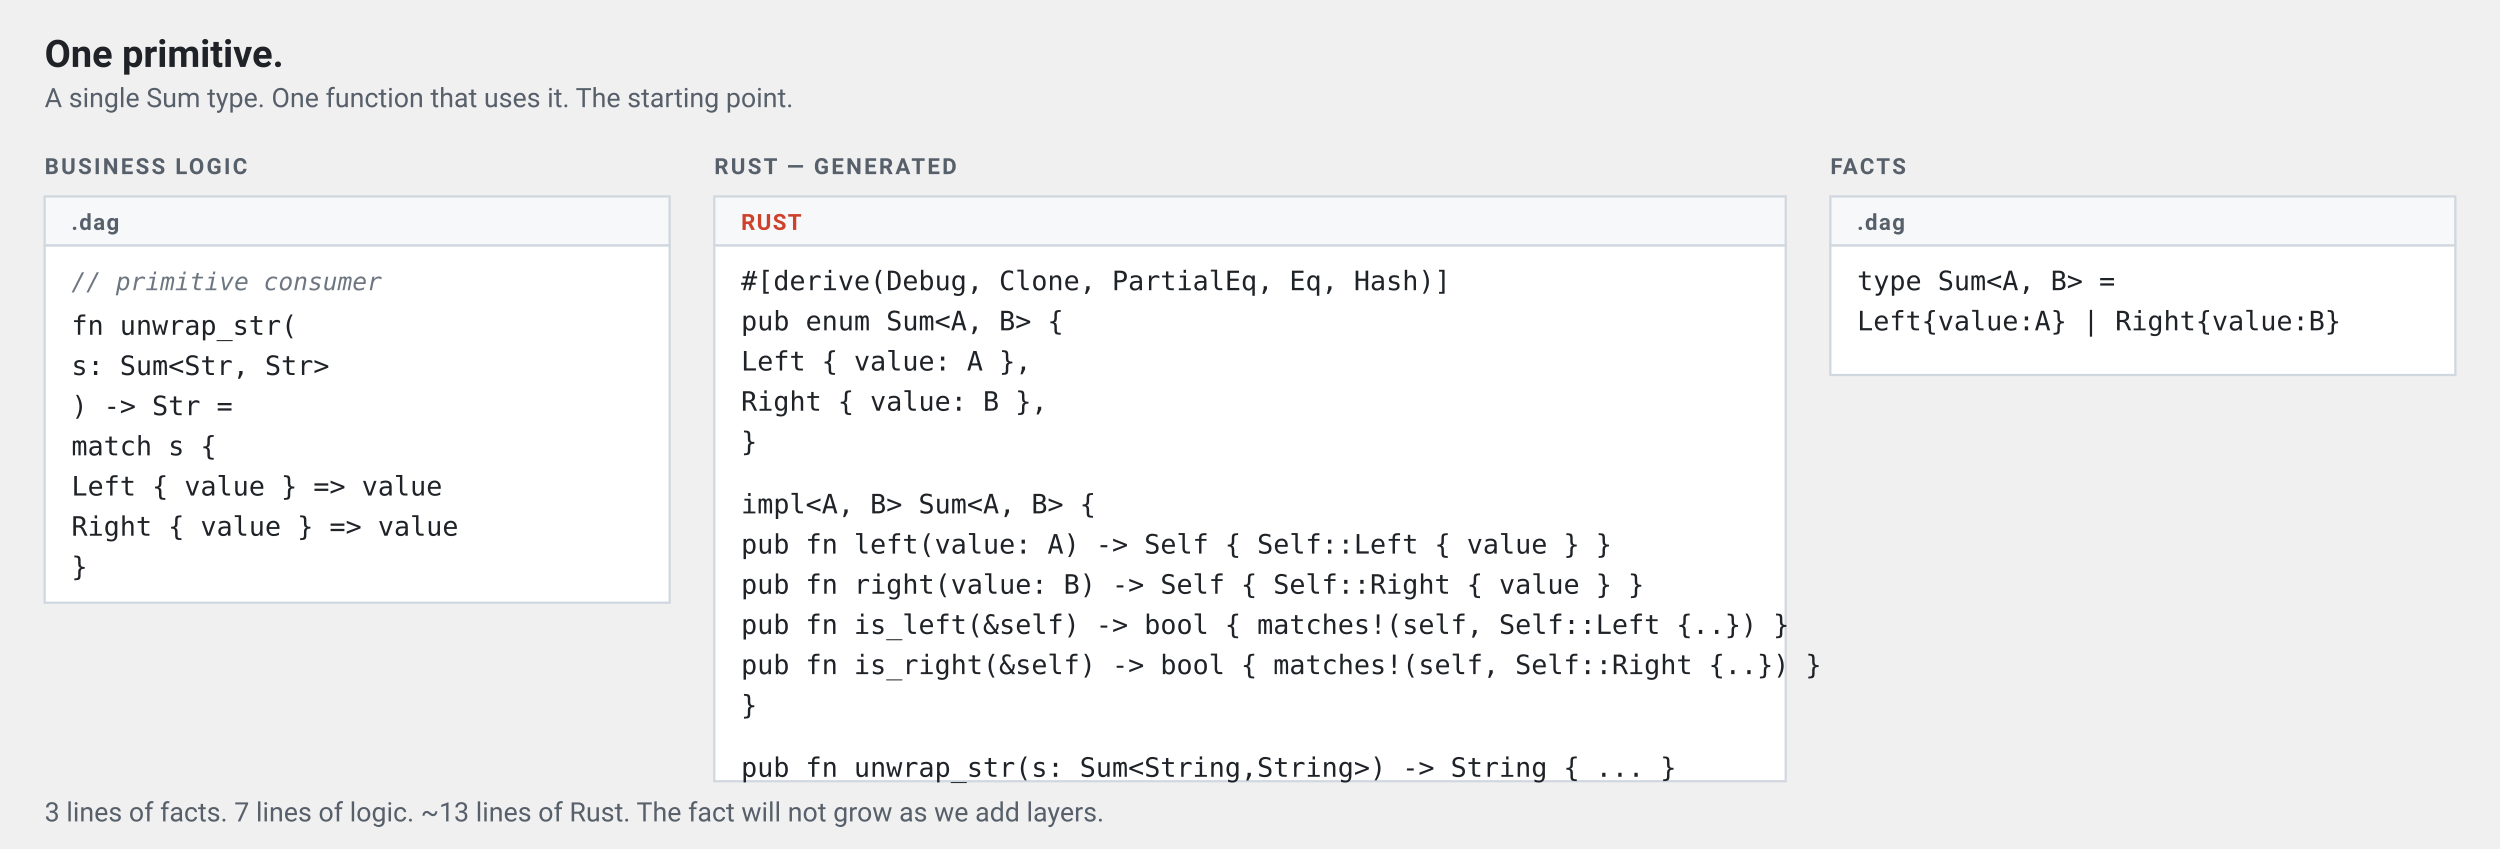
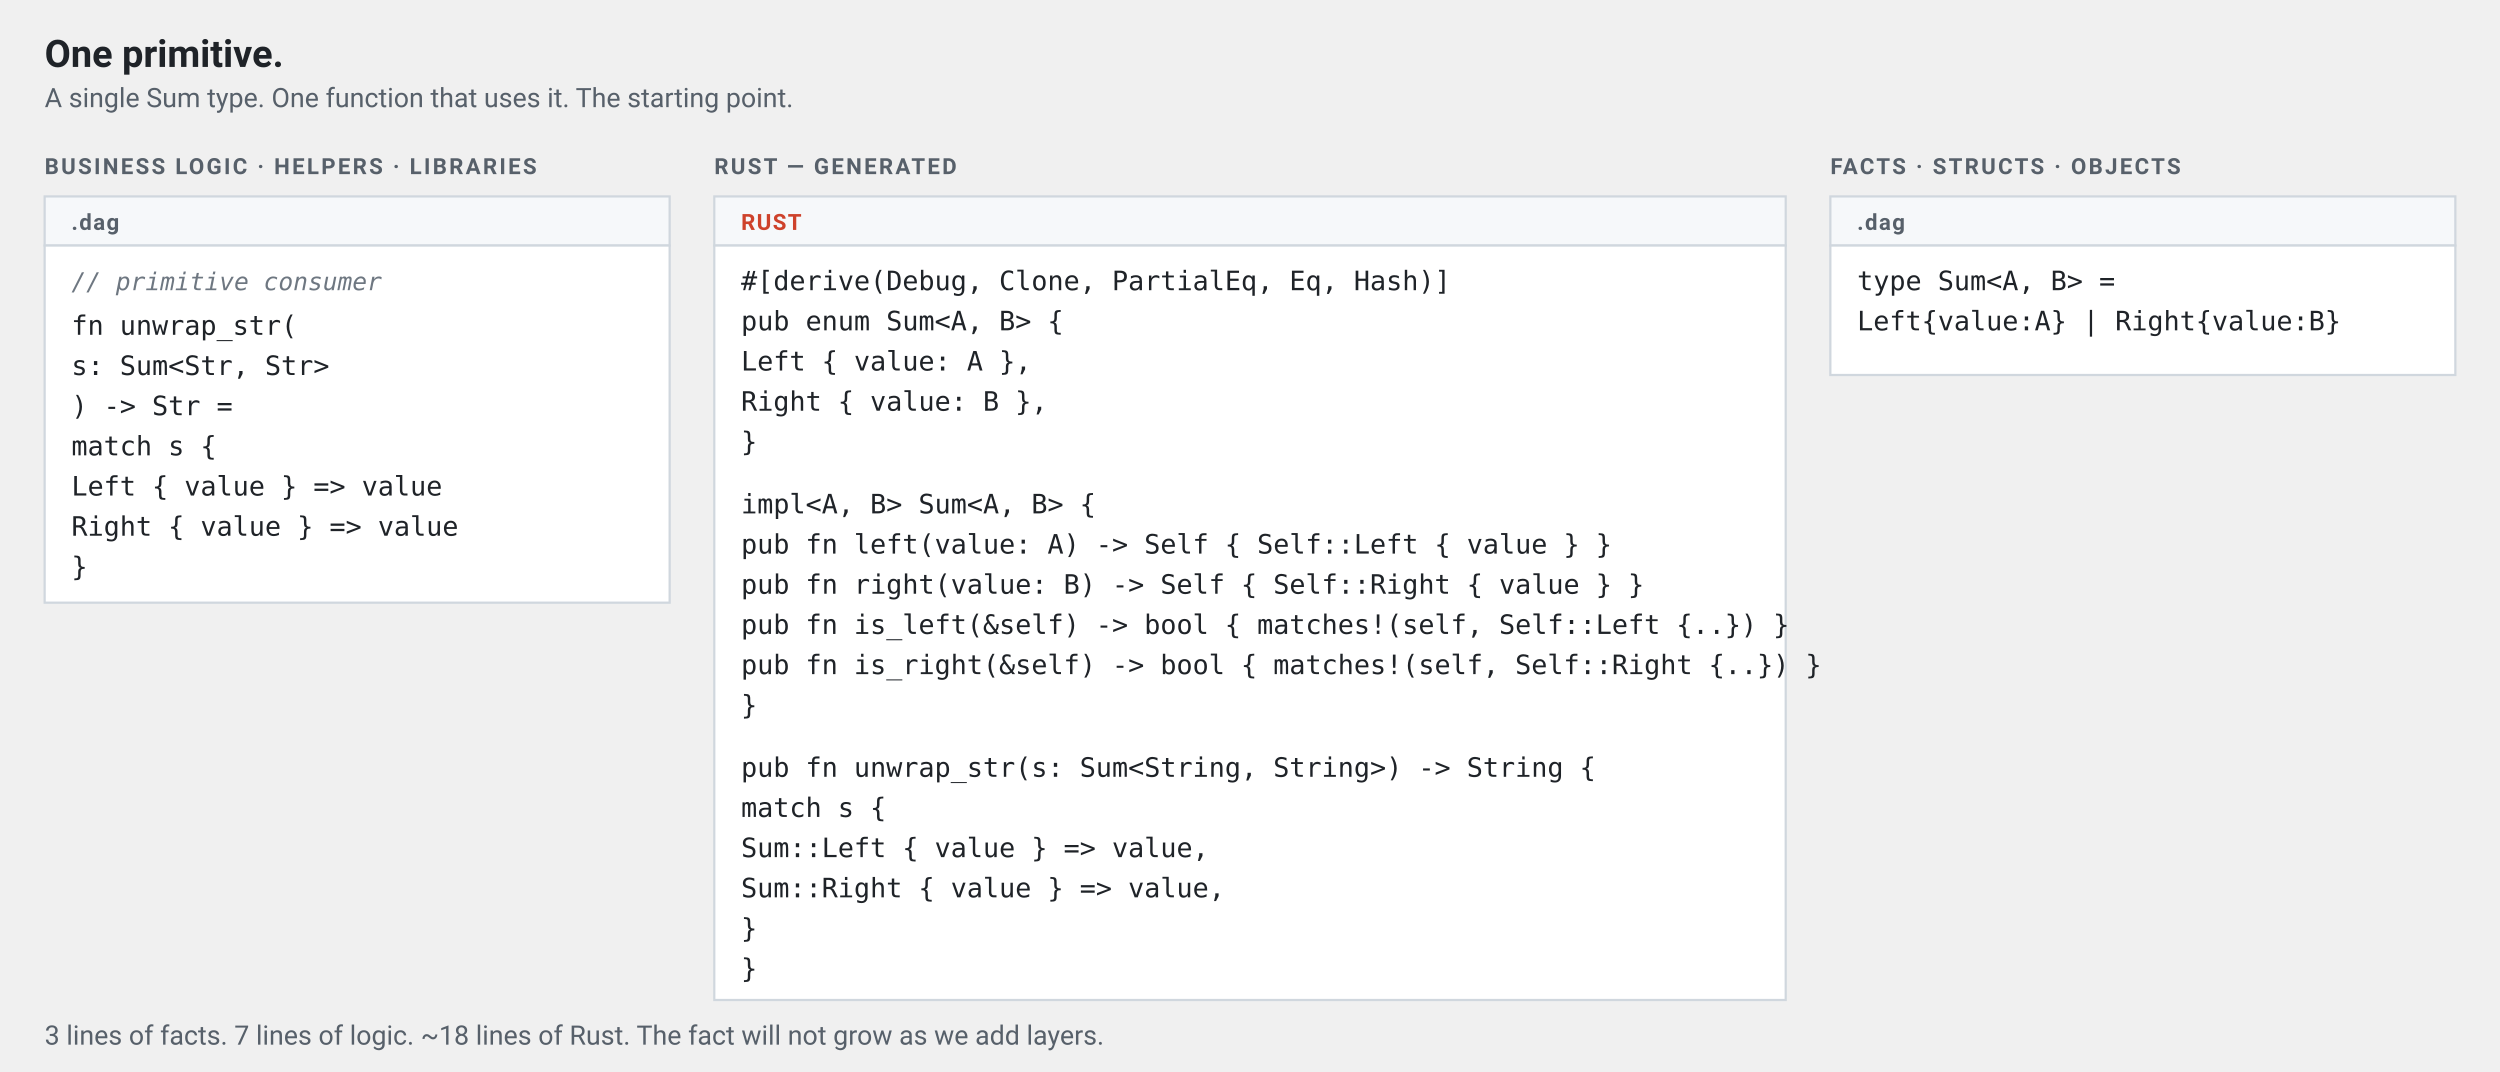
- <svg xmlns="http://www.w3.org/2000/svg" viewBox="0 0 1120 380" font-family="-apple-system, BlinkMacSystemFont, 'Segoe UI', Roboto, sans-serif">
+ <svg xmlns="http://www.w3.org/2000/svg" viewBox="0 0 1120 480" font-family="-apple-system, BlinkMacSystemFont, 'Segoe UI', Roboto, sans-serif">
  <defs>
    <style>
      .title { font-size: 17px; font-weight: 600; fill: #1f2328; }
      .sub { font-size: 12px; fill: #57606a; }
      .col-label { font-size: 10px; font-weight: 700; fill: #57606a; letter-spacing: 0.10em; }
      .badge { font-size: 10px; font-weight: 700; letter-spacing: 0.06em; }
      .badge-rust { fill: #ce422b; }
      .badge-dag  { fill: #57606a; }
      .code   { font-family: ui-monospace, 'SF Mono', Menlo, Consolas, monospace; font-size: 12px; fill: #1f2328; }
      .layer  { font-family: ui-monospace, 'SF Mono', Menlo, Consolas, monospace; font-size: 11px; font-style: italic; fill: #6e7781; }
      .card { fill: #ffffff; stroke: #d0d7de; stroke-width: 1; }
      .card-header { fill: #f6f8fa; stroke: #d0d7de; stroke-width: 1; }
    </style>
  </defs>
  <text x="20" y="30" class="title">One primitive.</text>
  <text x="20" y="48" class="sub">A single Sum type. One function that uses it. The starting point.</text>
-   <text x="20" y="78" class="col-label">BUSINESS LOGIC</text>
+   <text x="20" y="78" class="col-label">BUSINESS LOGIC · HELPERS · LIBRARIES</text>
  <text x="320" y="78" class="col-label">RUST — GENERATED</text>
-   <text x="820" y="78" class="col-label">FACTS</text>
+   <text x="820" y="78" class="col-label">FACTS · STRUCTS · OBJECTS</text>
  <rect x="20" y="88" width="280" height="22" class="card-header" />
  <text x="32" y="103" class="badge badge-dag">.dag</text>
  <rect x="20" y="110" width="280" height="160" class="card" />
  <text x="32" y="130" class="layer">// primitive consumer</text>
  <text x="32" y="150" class="code">fn unwrap_str(</text>
  <text x="32" y="168" class="code">    s: Sum&lt;Str, Str&gt;</text>
  <text x="32" y="186" class="code">) -&gt; Str =</text>
  <text x="32" y="204" class="code">  match s {</text>
  <text x="32" y="222" class="code">    Left  { value } =&gt; value</text>
  <text x="32" y="240" class="code">    Right { value } =&gt; value</text>
  <text x="32" y="258" class="code">  }</text>
  <rect x="320" y="88" width="480" height="22" class="card-header" />
  <text x="332" y="103" class="badge badge-rust">RUST</text>
-   <rect x="320" y="110" width="480" height="240" class="card" />
+   <rect x="320" y="110" width="480" height="338" class="card" />
  <text x="332" y="130" class="code">#[derive(Debug, Clone, PartialEq, Eq, Hash)]</text>
  <text x="332" y="148" class="code">pub enum Sum&lt;A, B&gt; {</text>
  <text x="332" y="166" class="code">    Left  { value: A },</text>
  <text x="332" y="184" class="code">    Right { value: B },</text>
  <text x="332" y="202" class="code">}</text>
  <text x="332" y="230" class="code">impl&lt;A, B&gt; Sum&lt;A, B&gt; {</text>
  <text x="332" y="248" class="code">    pub fn left(value: A)  -&gt; Self { Self::Left  { value } }</text>
  <text x="332" y="266" class="code">    pub fn right(value: B) -&gt; Self { Self::Right { value } }</text>
  <text x="332" y="284" class="code">    pub fn is_left(&amp;self)  -&gt; bool { matches!(self, Self::Left  {..}) }</text>
  <text x="332" y="302" class="code">    pub fn is_right(&amp;self) -&gt; bool { matches!(self, Self::Right {..}) }</text>
  <text x="332" y="320" class="code">}</text>
-   <text x="332" y="348" class="code">pub fn unwrap_str(s: Sum&lt;String,String&gt;) -&gt; String { ... }</text>
+   <text x="332" y="348" class="code">pub fn unwrap_str(s: Sum&lt;String, String&gt;) -&gt; String {</text>
+   <text x="332" y="366" class="code">    match s {</text>
+   <text x="332" y="384" class="code">        Sum::Left  { value } =&gt; value,</text>
+   <text x="332" y="402" class="code">        Sum::Right { value } =&gt; value,</text>
+   <text x="332" y="420" class="code">    }</text>
+   <text x="332" y="438" class="code">}</text>
  <rect x="820" y="88" width="280" height="22" class="card-header" />
  <text x="832" y="103" class="badge badge-dag">.dag</text>
  <rect x="820" y="110" width="280" height="58" class="card" />
  <text x="832" y="130" class="code">type Sum&lt;A, B&gt; =</text>
  <text x="832" y="148" class="code">  Left{value:A} | Right{value:B}</text>
-   <text x="20" y="368" class="sub">3 lines of facts. 7 lines of logic. ~13 lines of Rust. The fact will not grow as we add layers.</text>
+   <text x="20" y="468" class="sub">3 lines of facts. 7 lines of logic. ~18 lines of Rust. The fact will not grow as we add layers.</text>
</svg>
